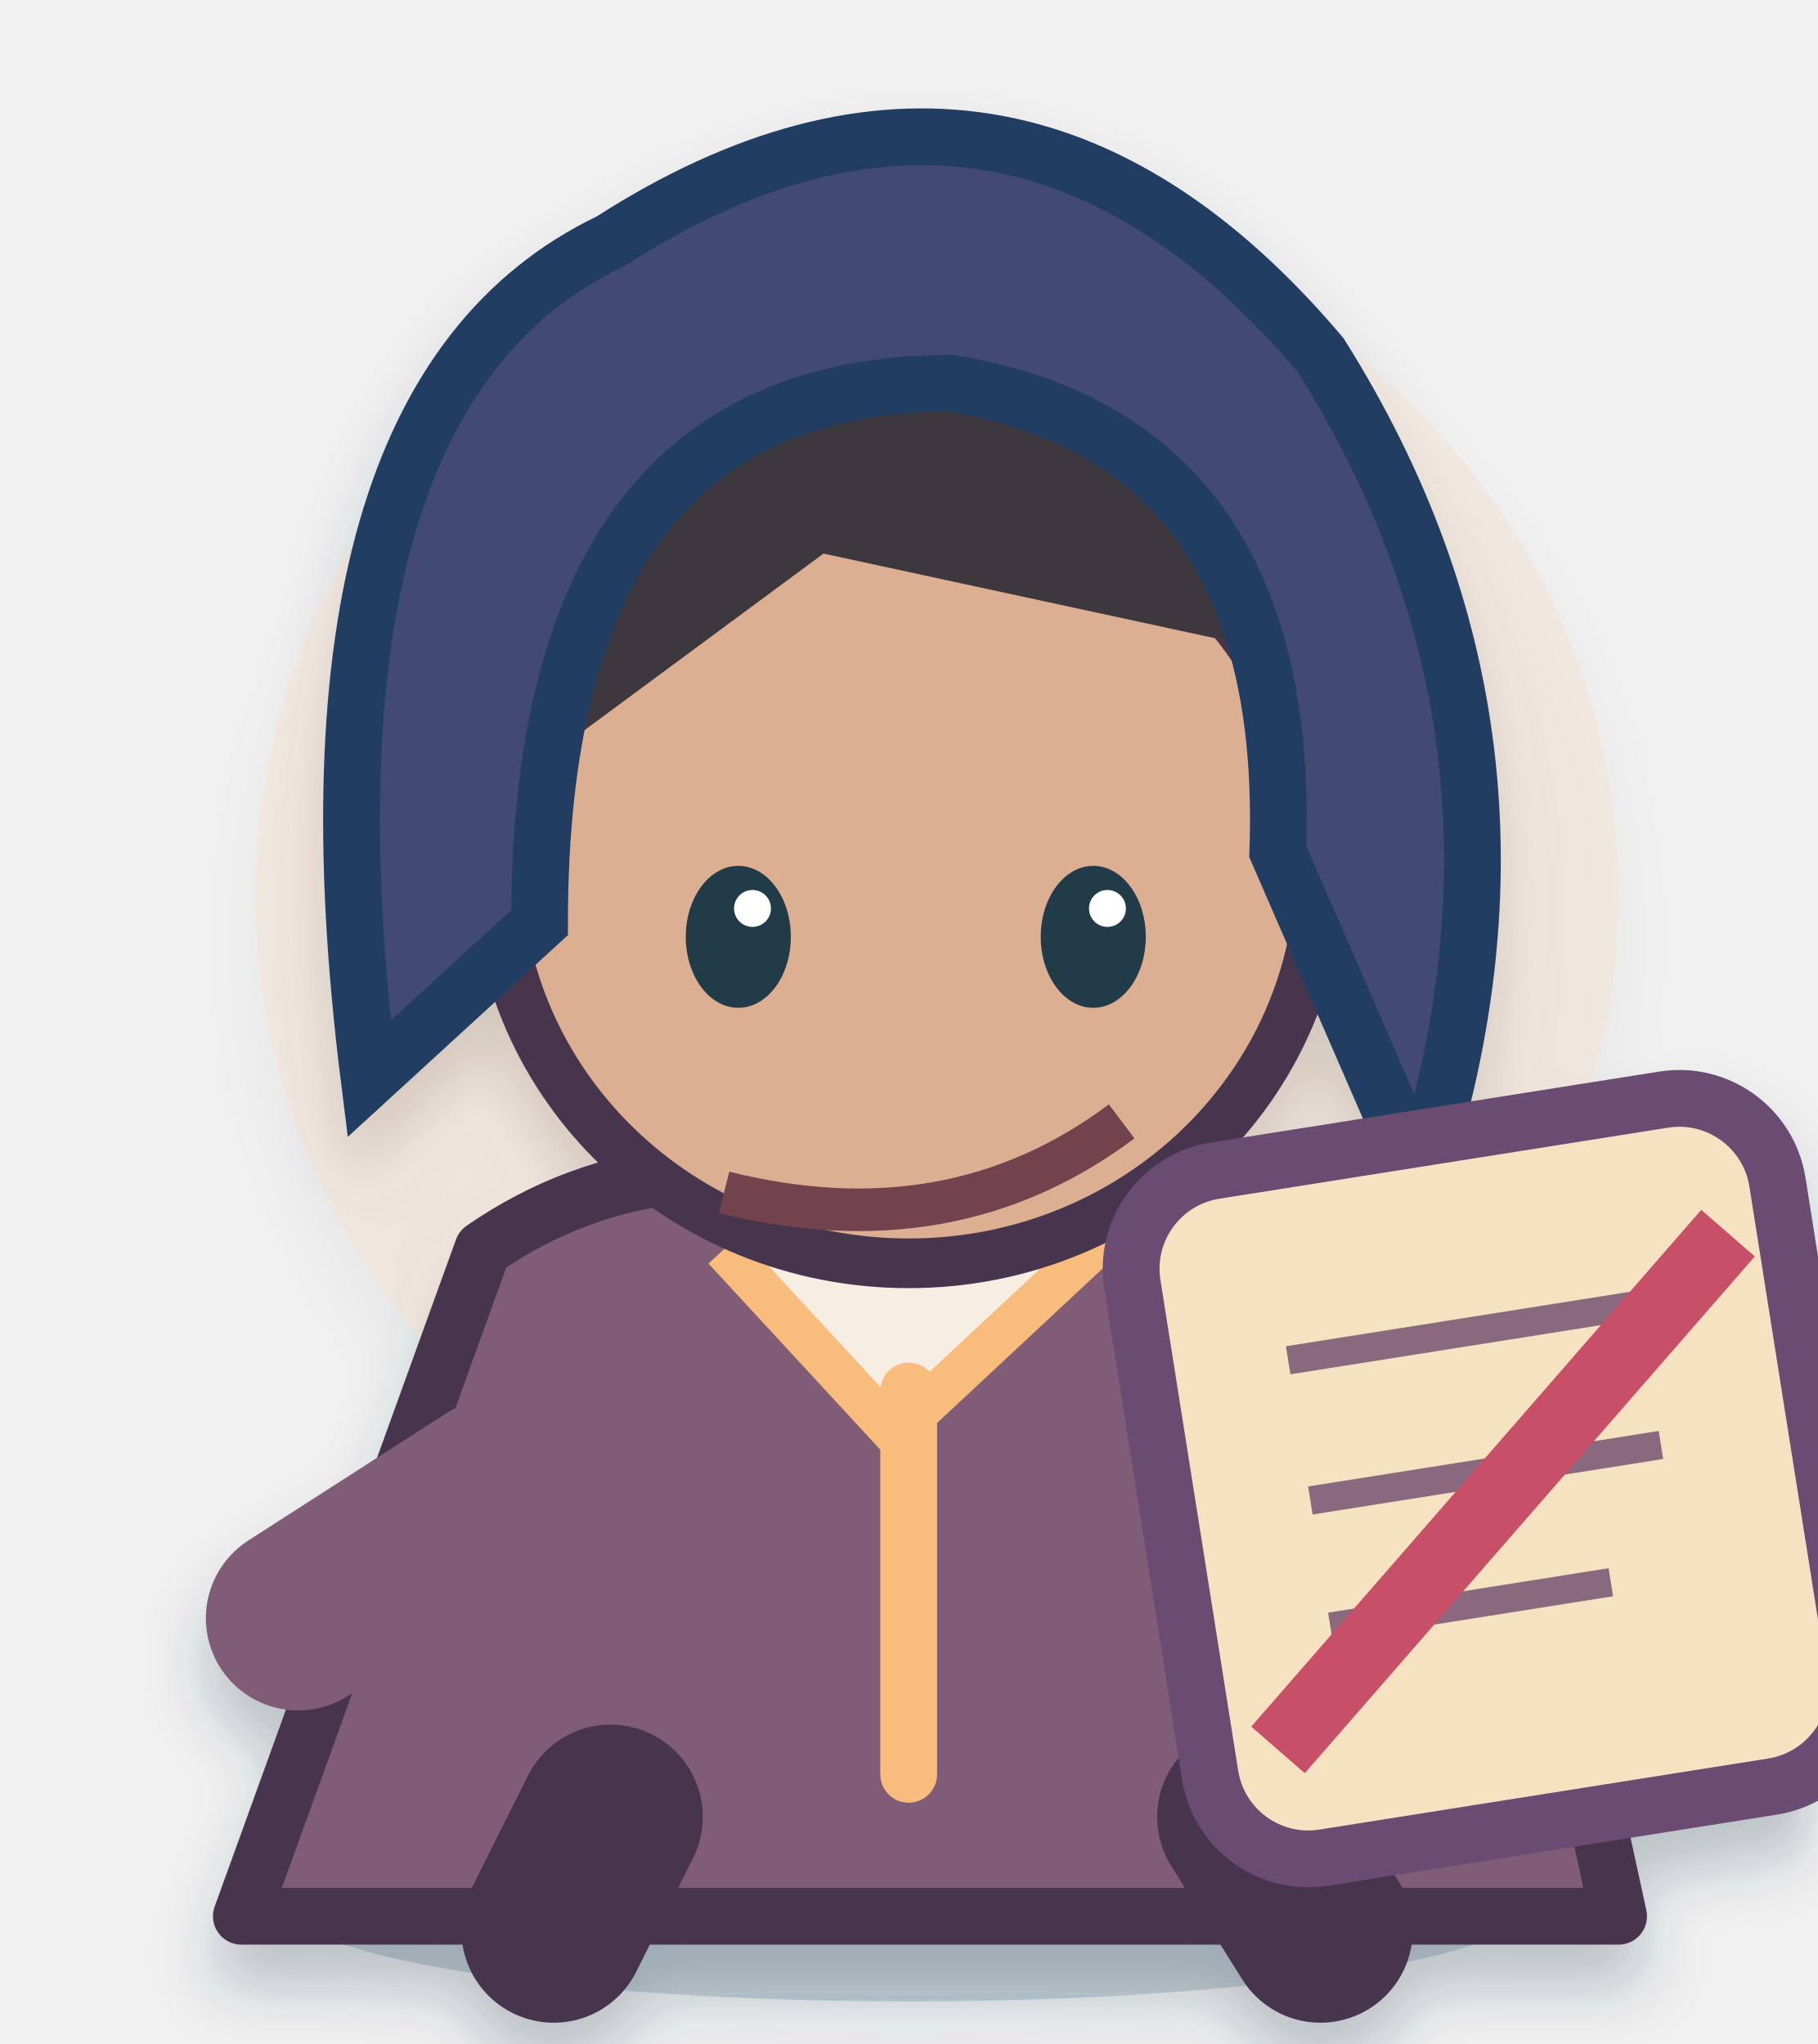
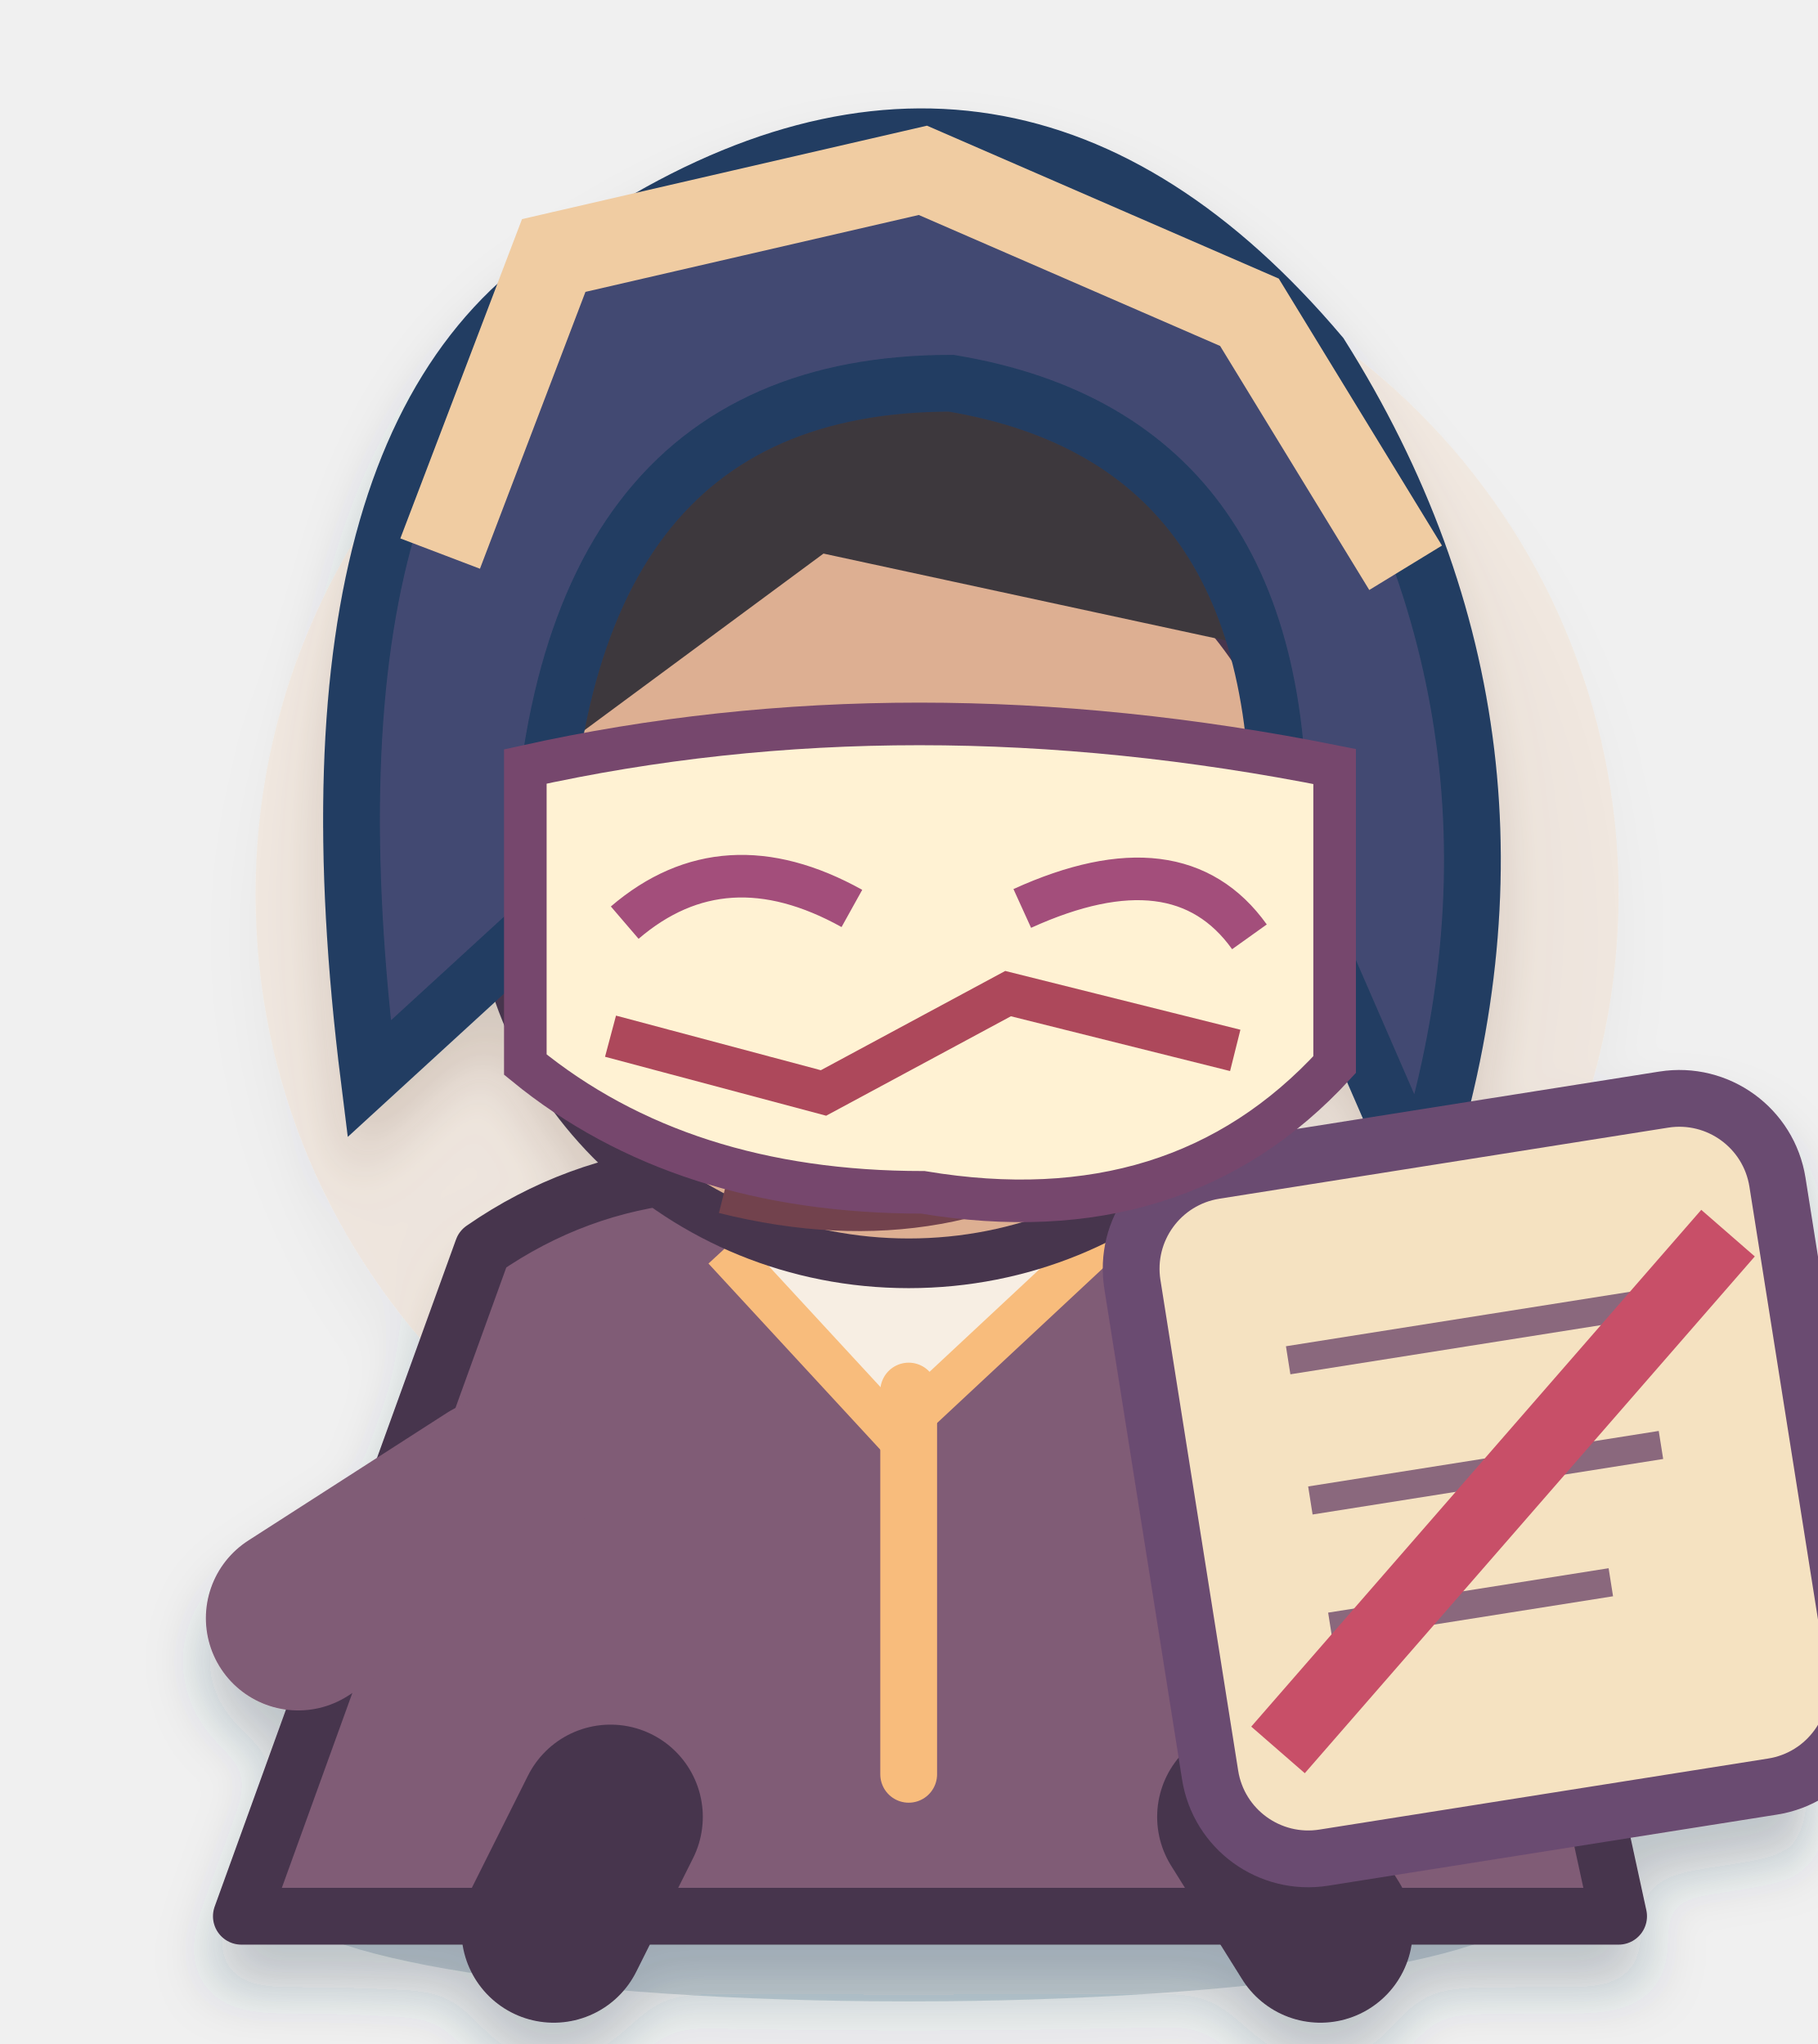
<svg xmlns="http://www.w3.org/2000/svg" viewBox="0 0 128 144" role="img" aria-labelledby="title-poa">
  <defs>
    <filter id="shadow" x="-25%" y="-25%" width="150%" height="150%">
      <feDropShadow dx="0" dy="3" stdDeviation="2" flood-color="#163950" flood-opacity=".25" />
    </filter>
  </defs>
  <g filter="url(#shadow)">
    <ellipse cx="64" cy="134" rx="44" ry="7" fill="#0d3e58" opacity=".18" />
    <circle cx="66" cy="63" r="48" fill="#f8bc7c" opacity=".13" />
    <path d="M17 135L34 88Q47 79 65 85Q93 81 104 89L114 135Z" fill="#805b76" stroke="#47364e" stroke-width="4" stroke-linejoin="round" />
    <path d="M35 105L21 114M96 104L110 91" stroke="#805b76" stroke-width="13" stroke-linecap="round" />
    <path d="M43 128L39 136M88 128L93 136" stroke="#47364e" stroke-width="13" stroke-linecap="round" />
    <path d="M51 88L63 101 78 87" fill="#f7eee3" stroke="#f8bc7c" stroke-width="3" />
    <path d="M64 98V125" stroke="#f8bc7c" stroke-width="4" stroke-linecap="round" />
    <ellipse cx="64" cy="61" rx="29" ry="28" fill="#ddaf92" stroke="#47364e" stroke-width="3.5" />
    <path d="M35 56Q33 30 66 27Q89 21 95 47L58 39Z" fill="#3e383e" />
    <ellipse cx="52" cy="66" rx="3.7" ry="5" fill="#223a4a" />
    <ellipse cx="77" cy="66" rx="3.7" ry="5" fill="#223a4a" />
    <circle cx="53" cy="64" r="1.3" fill="#fff" />
    <circle cx="78" cy="64" r="1.3" fill="#fff" />
    <path d="M51 84Q67 88 79 79" fill="none" stroke="#72424e" stroke-width="3" />
    <path d="M26 76Q20 28 43 17Q71 -1 93 25Q110 52 100 83L90 60Q91 31 67 27Q38 27 38 65Z" fill="#424a72" stroke="#233d62" stroke-width="4" />
    <g transform="translate(103 103) rotate(-9)">
      <rect x="-21" y="-23" width="46" height="49" rx="7" fill="#f5e2c1" stroke="#6b4b71" stroke-width="4" />
      <path d="M-11-9H16M-11 1H14M-11 10H9" stroke="#8a687d" stroke-width="2" />
      <path d="M-16 18L21-13" stroke="#c84f68" stroke-width="5" />
    </g>
  </g>
+   <g aria-label="Маска фальшивого підпису">
+     <path d="M37 54Q64 48 94 54L94 75Q83 87 65 84 48 84 37 75Z" fill="#fff2d3" stroke="#76476d" stroke-width="3" />
+     <path d="M44 65Q51 59 60 64M72 64Q83 59 88 66" stroke="#a34e7b" stroke-width="3" fill="none" />
+     <path d="M43 73L58 77 71 70 87 74" stroke="#ad485b" stroke-width="3" fill="none" />
+     <path d="M31 39L39 18 65 12 88 22 99 40" fill="none" stroke="#f0cca2" stroke-width="6" />
+   </g>
</svg>
